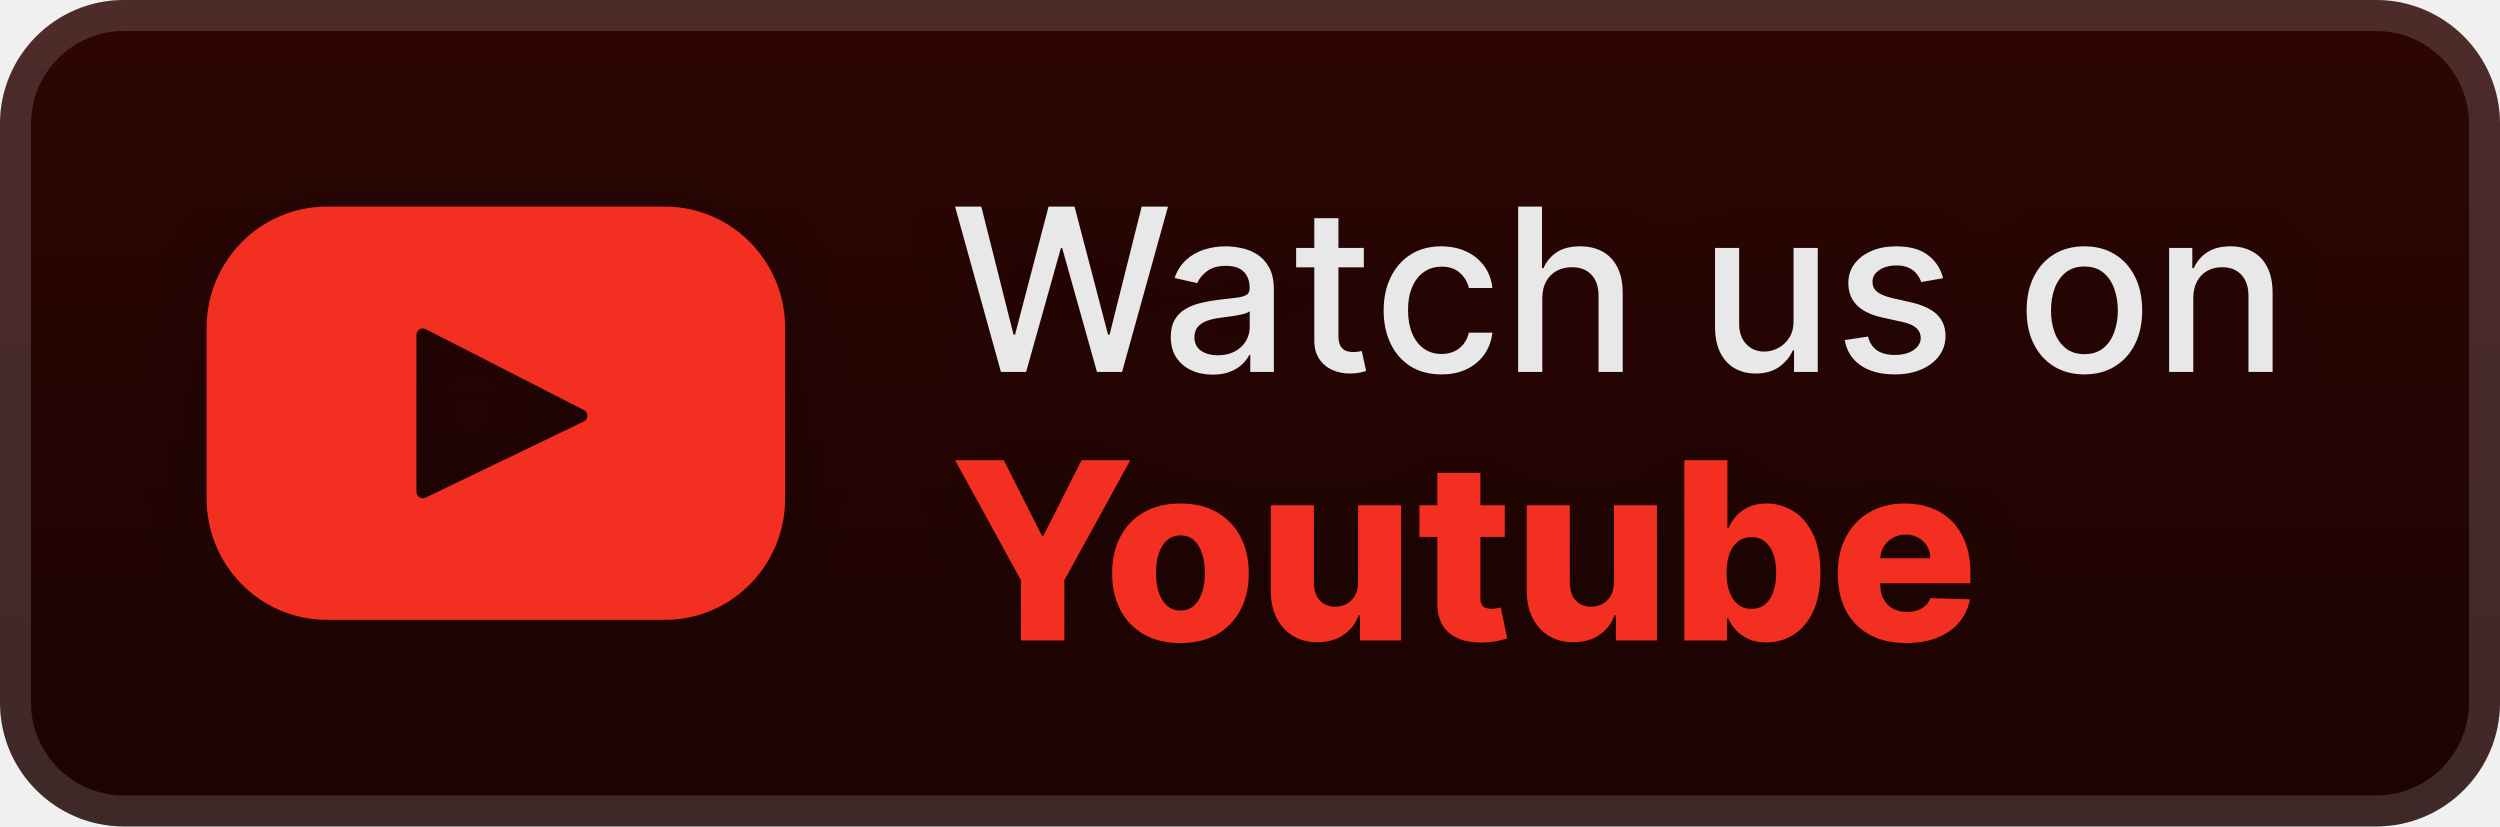
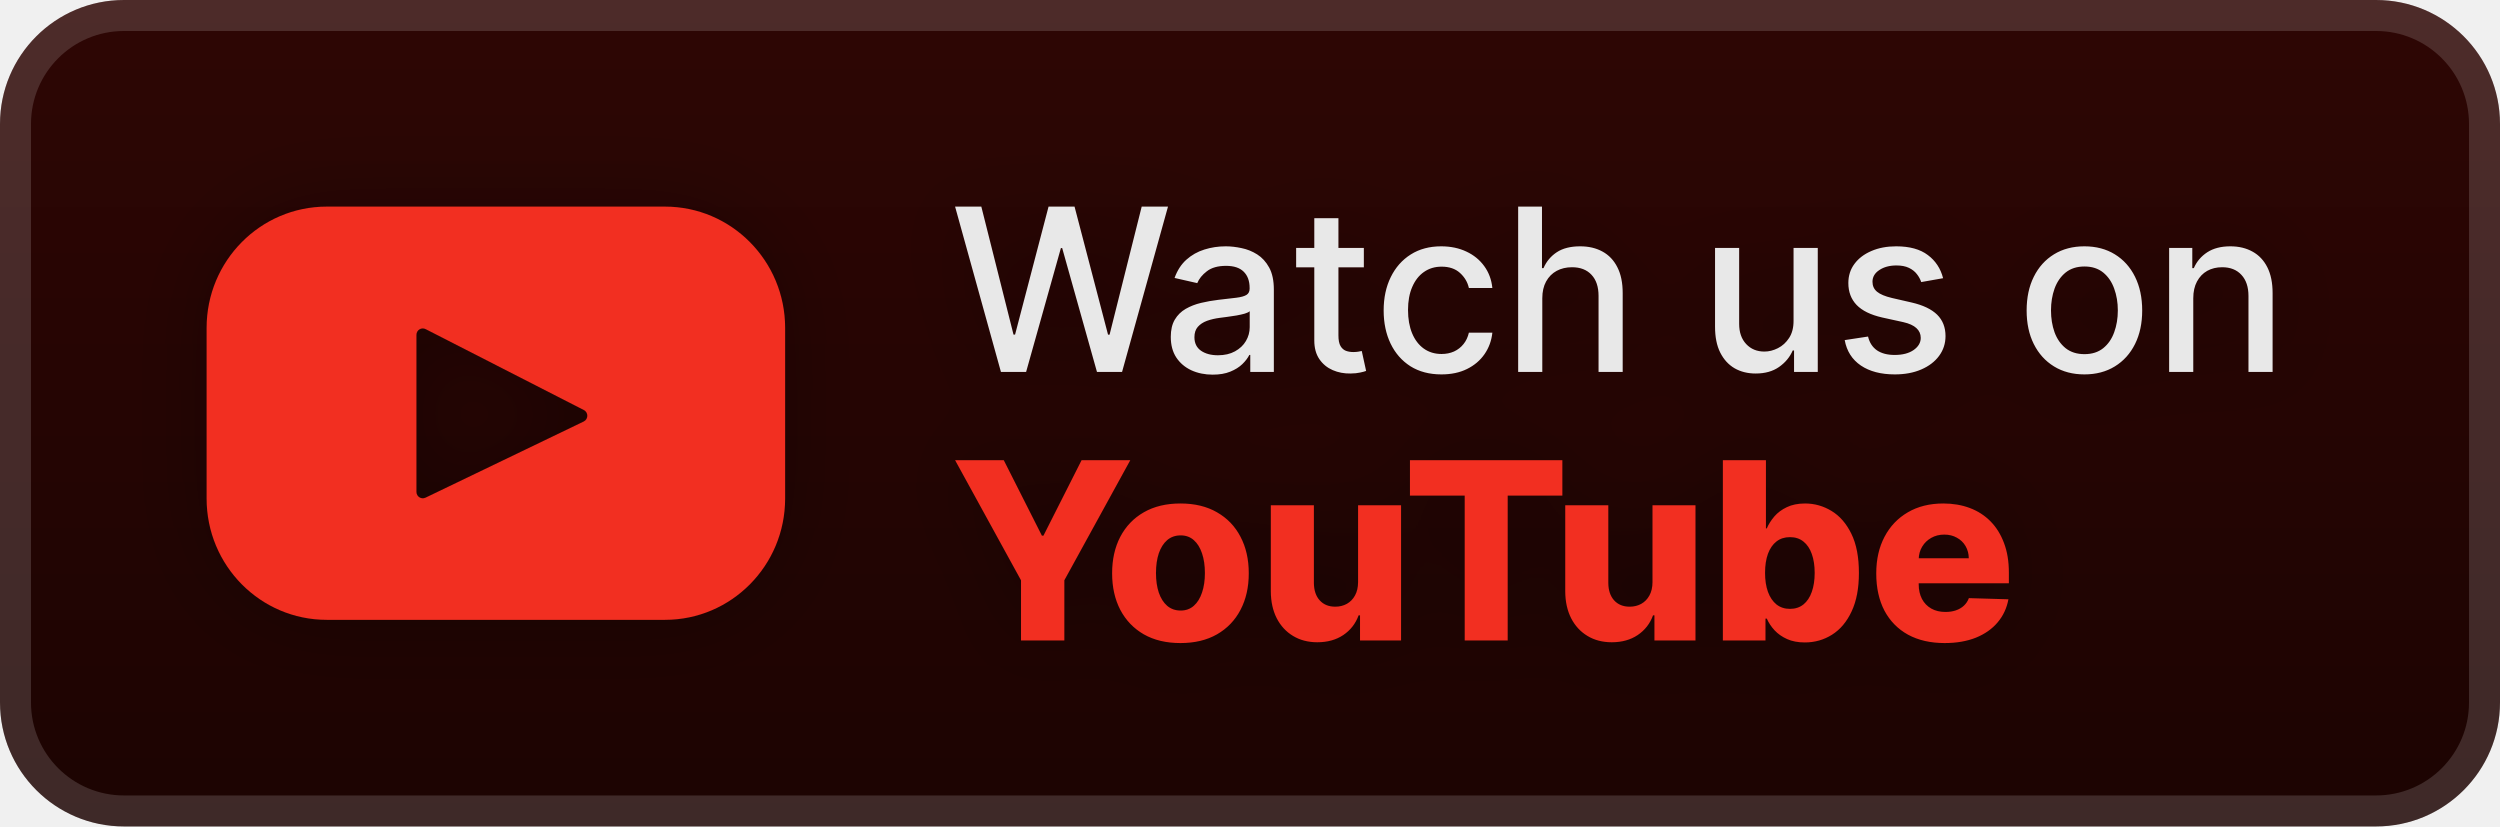
<svg xmlns="http://www.w3.org/2000/svg" width="121" height="40" viewBox="0 0 121 40" fill="none">
  <rect x="-0" width="121" height="40" rx="6" fill="url(#paint0_linear_28_755)" />
  <g filter="url(#filter0_d_28_755)">
    <path d="M32.184 10H15.815C12.603 10 10 12.628 10 15.87V24.13C10 27.372 12.603 30 15.815 30H32.184C35.396 30 38 27.372 38 24.13V15.87C38 12.628 35.396 10 32.184 10ZM28.252 20.402L20.595 24.088C20.391 24.186 20.155 24.036 20.155 23.808V16.205C20.155 15.974 20.397 15.824 20.602 15.929L28.258 19.845C28.486 19.962 28.482 20.291 28.252 20.402Z" fill="#F22F21" />
  </g>
  <g filter="url(#filter1_d_28_755)">
    <path d="M48.445 18L46.226 10H47.496L49.054 16.195H49.129L50.75 10H52.008L53.629 16.199H53.703L55.258 10H56.531L54.308 18H53.093L51.41 12.008H51.347L49.664 18H48.445ZM58.693 18.133C58.313 18.133 57.969 18.062 57.662 17.922C57.355 17.779 57.111 17.572 56.931 17.301C56.754 17.03 56.666 16.698 56.666 16.305C56.666 15.966 56.731 15.688 56.861 15.469C56.991 15.25 57.167 15.077 57.388 14.949C57.61 14.822 57.857 14.725 58.131 14.66C58.404 14.595 58.683 14.546 58.967 14.512C59.326 14.47 59.618 14.436 59.842 14.41C60.066 14.382 60.228 14.336 60.33 14.273C60.431 14.211 60.482 14.109 60.482 13.969V13.941C60.482 13.6 60.386 13.336 60.193 13.148C60.003 12.961 59.719 12.867 59.342 12.867C58.948 12.867 58.638 12.954 58.412 13.129C58.188 13.301 58.033 13.492 57.947 13.703L56.849 13.453C56.98 13.088 57.17 12.794 57.42 12.57C57.672 12.344 57.963 12.18 58.291 12.078C58.619 11.974 58.964 11.922 59.326 11.922C59.566 11.922 59.819 11.95 60.088 12.008C60.358 12.062 60.611 12.164 60.846 12.312C61.082 12.461 61.276 12.673 61.428 12.949C61.578 13.223 61.654 13.578 61.654 14.016V18H60.513V17.18H60.467C60.391 17.331 60.278 17.479 60.127 17.625C59.976 17.771 59.782 17.892 59.545 17.988C59.308 18.085 59.024 18.133 58.693 18.133ZM58.947 17.195C59.27 17.195 59.546 17.131 59.775 17.004C60.007 16.876 60.183 16.71 60.303 16.504C60.425 16.296 60.486 16.073 60.486 15.836V15.062C60.444 15.104 60.364 15.143 60.244 15.18C60.127 15.213 59.993 15.243 59.842 15.27C59.691 15.293 59.543 15.315 59.4 15.336C59.257 15.354 59.137 15.37 59.041 15.383C58.814 15.412 58.607 15.46 58.42 15.527C58.235 15.595 58.086 15.693 57.974 15.82C57.865 15.945 57.81 16.112 57.81 16.32C57.81 16.609 57.917 16.828 58.131 16.977C58.344 17.122 58.616 17.195 58.947 17.195ZM66.01 12V12.938H62.733V12H66.01ZM63.612 10.562H64.78V16.238C64.78 16.465 64.814 16.635 64.882 16.75C64.949 16.862 65.037 16.939 65.143 16.98C65.253 17.02 65.371 17.039 65.499 17.039C65.593 17.039 65.675 17.032 65.745 17.02C65.815 17.006 65.87 16.996 65.909 16.988L66.12 17.953C66.052 17.979 65.956 18.005 65.831 18.031C65.706 18.06 65.55 18.076 65.362 18.078C65.055 18.083 64.768 18.029 64.503 17.914C64.237 17.799 64.022 17.622 63.858 17.383C63.694 17.143 63.612 16.842 63.612 16.48V10.562ZM69.765 18.121C69.185 18.121 68.685 17.99 68.265 17.727C67.849 17.461 67.528 17.095 67.304 16.629C67.081 16.163 66.969 15.629 66.969 15.027C66.969 14.418 67.083 13.88 67.312 13.414C67.541 12.945 67.864 12.579 68.281 12.316C68.698 12.053 69.189 11.922 69.754 11.922C70.209 11.922 70.616 12.007 70.972 12.176C71.329 12.342 71.617 12.577 71.836 12.879C72.057 13.181 72.189 13.534 72.23 13.938H71.094C71.031 13.656 70.888 13.414 70.664 13.211C70.442 13.008 70.146 12.906 69.773 12.906C69.448 12.906 69.162 12.992 68.918 13.164C68.675 13.333 68.487 13.575 68.351 13.891C68.216 14.203 68.148 14.573 68.148 15C68.148 15.438 68.215 15.815 68.347 16.133C68.48 16.451 68.668 16.697 68.91 16.871C69.155 17.046 69.442 17.133 69.773 17.133C69.995 17.133 70.195 17.092 70.375 17.012C70.557 16.928 70.709 16.81 70.832 16.656C70.957 16.503 71.044 16.318 71.094 16.102H72.23C72.189 16.49 72.062 16.836 71.851 17.141C71.64 17.445 71.358 17.685 71.004 17.859C70.652 18.034 70.239 18.121 69.765 18.121ZM74.647 14.438V18H73.479V10H74.632V12.977H74.706C74.846 12.654 75.061 12.397 75.35 12.207C75.639 12.017 76.017 11.922 76.483 11.922C76.895 11.922 77.254 12.007 77.561 12.176C77.871 12.345 78.111 12.598 78.28 12.934C78.452 13.267 78.538 13.684 78.538 14.184V18H77.37V14.324C77.37 13.884 77.257 13.543 77.03 13.301C76.803 13.056 76.488 12.934 76.085 12.934C75.809 12.934 75.561 12.992 75.343 13.109C75.126 13.227 74.956 13.398 74.831 13.625C74.708 13.849 74.647 14.12 74.647 14.438ZM86.808 15.512V12H87.98V18H86.832V16.961H86.769C86.631 17.281 86.41 17.548 86.105 17.762C85.803 17.973 85.427 18.078 84.976 18.078C84.591 18.078 84.25 17.994 83.953 17.824C83.659 17.652 83.427 17.398 83.258 17.062C83.091 16.727 83.008 16.311 83.008 15.816V12H84.175V15.676C84.175 16.085 84.289 16.41 84.515 16.652C84.742 16.895 85.036 17.016 85.398 17.016C85.617 17.016 85.834 16.961 86.05 16.852C86.269 16.742 86.45 16.577 86.594 16.355C86.739 16.134 86.811 15.853 86.808 15.512ZM94.046 13.465L92.987 13.652C92.943 13.517 92.873 13.388 92.776 13.266C92.682 13.143 92.555 13.043 92.393 12.965C92.232 12.887 92.03 12.848 91.788 12.848C91.457 12.848 91.181 12.922 90.96 13.07C90.738 13.216 90.628 13.405 90.628 13.637C90.628 13.837 90.702 13.999 90.85 14.121C90.999 14.243 91.238 14.344 91.569 14.422L92.522 14.641C93.074 14.768 93.486 14.965 93.757 15.23C94.027 15.496 94.163 15.841 94.163 16.266C94.163 16.625 94.059 16.945 93.85 17.227C93.645 17.505 93.357 17.724 92.987 17.883C92.62 18.042 92.194 18.121 91.71 18.121C91.038 18.121 90.49 17.978 90.065 17.691C89.641 17.402 89.38 16.992 89.284 16.461L90.413 16.289C90.483 16.583 90.628 16.806 90.846 16.957C91.065 17.105 91.35 17.18 91.702 17.18C92.085 17.18 92.391 17.1 92.62 16.941C92.849 16.78 92.964 16.583 92.964 16.352C92.964 16.164 92.893 16.006 92.753 15.879C92.615 15.751 92.402 15.655 92.116 15.59L91.1 15.367C90.54 15.24 90.126 15.037 89.858 14.758C89.593 14.479 89.46 14.126 89.46 13.699C89.46 13.345 89.559 13.035 89.757 12.77C89.954 12.504 90.228 12.297 90.577 12.148C90.926 11.997 91.326 11.922 91.776 11.922C92.424 11.922 92.935 12.062 93.307 12.344C93.68 12.622 93.926 12.996 94.046 13.465ZM100.885 18.121C100.323 18.121 99.832 17.992 99.413 17.734C98.994 17.477 98.668 17.116 98.436 16.652C98.204 16.189 98.089 15.647 98.089 15.027C98.089 14.405 98.204 13.861 98.436 13.395C98.668 12.928 98.994 12.566 99.413 12.309C99.832 12.051 100.323 11.922 100.885 11.922C101.448 11.922 101.939 12.051 102.358 12.309C102.777 12.566 103.103 12.928 103.335 13.395C103.566 13.861 103.682 14.405 103.682 15.027C103.682 15.647 103.566 16.189 103.335 16.652C103.103 17.116 102.777 17.477 102.358 17.734C101.939 17.992 101.448 18.121 100.885 18.121ZM100.889 17.141C101.254 17.141 101.556 17.044 101.796 16.852C102.035 16.659 102.212 16.402 102.327 16.082C102.444 15.762 102.503 15.409 102.503 15.023C102.503 14.641 102.444 14.289 102.327 13.969C102.212 13.646 102.035 13.387 101.796 13.191C101.556 12.996 101.254 12.898 100.889 12.898C100.522 12.898 100.218 12.996 99.975 13.191C99.736 13.387 99.557 13.646 99.44 13.969C99.326 14.289 99.268 14.641 99.268 15.023C99.268 15.409 99.326 15.762 99.44 16.082C99.557 16.402 99.736 16.659 99.975 16.852C100.218 17.044 100.522 17.141 100.889 17.141ZM106.154 14.438V18H104.986V12H106.107V12.977H106.181C106.319 12.659 106.536 12.404 106.83 12.211C107.127 12.018 107.5 11.922 107.951 11.922C108.36 11.922 108.718 12.008 109.025 12.18C109.332 12.349 109.571 12.602 109.74 12.938C109.909 13.273 109.994 13.689 109.994 14.184V18H108.826V14.324C108.826 13.889 108.713 13.55 108.486 13.305C108.26 13.057 107.948 12.934 107.552 12.934C107.282 12.934 107.041 12.992 106.83 13.109C106.621 13.227 106.456 13.398 106.334 13.625C106.214 13.849 106.154 14.12 106.154 14.438Z" fill="#E8E8E8" />
-     <path d="M46.226 22.273H48.582L50.427 25.925H50.504L52.349 22.273H54.706L51.514 28.085V31H49.417V28.085L46.226 22.273ZM57.134 31.124C56.446 31.124 55.855 30.983 55.361 30.702C54.869 30.418 54.49 30.023 54.223 29.517C53.959 29.009 53.827 28.419 53.827 27.749C53.827 27.075 53.959 26.486 54.223 25.98C54.49 25.472 54.869 25.077 55.361 24.795C55.855 24.511 56.446 24.369 57.134 24.369C57.821 24.369 58.411 24.511 58.902 24.795C59.396 25.077 59.776 25.472 60.04 25.98C60.307 26.486 60.44 27.075 60.44 27.749C60.44 28.419 60.307 29.009 60.04 29.517C59.776 30.023 59.396 30.418 58.902 30.702C58.411 30.983 57.821 31.124 57.134 31.124ZM57.146 29.551C57.396 29.551 57.608 29.474 57.781 29.321C57.955 29.168 58.087 28.954 58.178 28.682C58.271 28.409 58.318 28.094 58.318 27.736C58.318 27.372 58.271 27.054 58.178 26.781C58.087 26.509 57.955 26.295 57.781 26.142C57.608 25.989 57.396 25.912 57.146 25.912C56.888 25.912 56.669 25.989 56.49 26.142C56.314 26.295 56.179 26.509 56.085 26.781C55.994 27.054 55.949 27.372 55.949 27.736C55.949 28.094 55.994 28.409 56.085 28.682C56.179 28.954 56.314 29.168 56.49 29.321C56.669 29.474 56.888 29.551 57.146 29.551ZM65.731 28.175V24.454H67.811V31H65.825V29.781H65.757C65.612 30.182 65.365 30.5 65.015 30.736C64.668 30.969 64.249 31.085 63.758 31.085C63.312 31.085 62.92 30.983 62.582 30.778C62.244 30.574 61.981 30.288 61.793 29.922C61.606 29.552 61.511 29.121 61.508 28.626V24.454H63.592V28.217C63.595 28.572 63.688 28.852 63.873 29.057C64.058 29.261 64.309 29.364 64.627 29.364C64.835 29.364 65.021 29.318 65.186 29.227C65.353 29.134 65.485 28.999 65.582 28.822C65.681 28.643 65.731 28.427 65.731 28.175ZM72.831 24.454V25.989H68.702V24.454H72.831ZM69.567 22.886H71.651V28.942C71.651 29.07 71.671 29.173 71.711 29.253C71.753 29.329 71.814 29.385 71.894 29.419C71.974 29.45 72.069 29.466 72.179 29.466C72.259 29.466 72.343 29.459 72.431 29.445C72.522 29.427 72.59 29.413 72.635 29.402L72.951 30.906C72.851 30.935 72.711 30.97 72.529 31.013C72.35 31.055 72.135 31.082 71.885 31.094C71.397 31.116 70.978 31.06 70.628 30.923C70.282 30.784 70.016 30.568 69.831 30.276C69.65 29.983 69.561 29.615 69.567 29.172V22.886ZM78.118 28.175V24.454H80.197V31H78.211V29.781H78.143C77.998 30.182 77.751 30.5 77.402 30.736C77.055 30.969 76.636 31.085 76.145 31.085C75.699 31.085 75.307 30.983 74.969 30.778C74.63 30.574 74.368 30.288 74.18 29.922C73.993 29.552 73.897 29.121 73.895 28.626V24.454H75.978V28.217C75.981 28.572 76.075 28.852 76.26 29.057C76.444 29.261 76.696 29.364 77.014 29.364C77.221 29.364 77.407 29.318 77.572 29.227C77.74 29.134 77.872 28.999 77.969 28.822C78.068 28.643 78.118 28.427 78.118 28.175ZM81.523 31V22.273H83.607V25.575H83.65C83.735 25.376 83.856 25.185 84.012 25C84.171 24.815 84.373 24.665 84.617 24.548C84.864 24.429 85.16 24.369 85.504 24.369C85.958 24.369 86.383 24.489 86.778 24.727C87.175 24.966 87.496 25.334 87.741 25.831C87.985 26.328 88.107 26.962 88.107 27.732C88.107 28.473 87.989 29.094 87.754 29.594C87.521 30.094 87.205 30.469 86.808 30.719C86.413 30.969 85.974 31.094 85.491 31.094C85.161 31.094 84.876 31.04 84.634 30.932C84.393 30.824 84.19 30.682 84.025 30.506C83.863 30.329 83.738 30.141 83.65 29.939H83.586V31H81.523ZM83.565 27.727C83.565 28.079 83.612 28.386 83.705 28.648C83.802 28.909 83.94 29.112 84.119 29.257C84.3 29.399 84.518 29.47 84.771 29.47C85.026 29.47 85.244 29.399 85.423 29.257C85.602 29.112 85.737 28.909 85.828 28.648C85.921 28.386 85.968 28.079 85.968 27.727C85.968 27.375 85.921 27.07 85.828 26.811C85.737 26.552 85.602 26.352 85.423 26.21C85.246 26.068 85.029 25.997 84.771 25.997C84.515 25.997 84.298 26.067 84.119 26.206C83.94 26.345 83.802 26.544 83.705 26.802C83.612 27.061 83.565 27.369 83.565 27.727ZM92.259 31.124C91.574 31.124 90.983 30.989 90.486 30.719C89.992 30.446 89.611 30.058 89.344 29.555C89.08 29.05 88.948 28.449 88.948 27.753C88.948 27.077 89.081 26.486 89.349 25.98C89.615 25.472 89.992 25.077 90.478 24.795C90.963 24.511 91.536 24.369 92.195 24.369C92.661 24.369 93.087 24.442 93.474 24.587C93.86 24.732 94.194 24.946 94.475 25.23C94.756 25.514 94.975 25.865 95.131 26.283C95.287 26.697 95.365 27.173 95.365 27.71V28.23H89.677V27.02H93.427C93.424 26.798 93.371 26.601 93.269 26.427C93.167 26.254 93.026 26.119 92.847 26.023C92.671 25.923 92.468 25.874 92.238 25.874C92.005 25.874 91.796 25.926 91.611 26.031C91.427 26.134 91.28 26.274 91.172 26.453C91.064 26.629 91.008 26.829 91.002 27.054V28.285C91.002 28.552 91.054 28.787 91.159 28.989C91.265 29.188 91.414 29.342 91.607 29.453C91.8 29.564 92.03 29.619 92.297 29.619C92.482 29.619 92.65 29.594 92.8 29.543C92.951 29.491 93.08 29.416 93.188 29.317C93.296 29.217 93.377 29.095 93.431 28.95L95.344 29.006C95.265 29.435 95.09 29.808 94.82 30.126C94.553 30.442 94.202 30.688 93.767 30.864C93.333 31.037 92.83 31.124 92.259 31.124Z" fill="#F22F21" />
+     <path d="M46.226 22.273H48.582L50.427 25.925H50.504L52.349 22.273H54.706L51.514 28.085V31H49.417V28.085L46.226 22.273ZM57.134 31.124C56.446 31.124 55.855 30.983 55.361 30.702C54.869 30.418 54.49 30.023 54.223 29.517C53.959 29.009 53.827 28.419 53.827 27.749C53.827 27.075 53.959 26.486 54.223 25.98C54.49 25.472 54.869 25.077 55.361 24.795C55.855 24.511 56.446 24.369 57.134 24.369C57.821 24.369 58.411 24.511 58.902 24.795C59.396 25.077 59.776 25.472 60.04 25.98C60.307 26.486 60.44 27.075 60.44 27.749C60.44 28.419 60.307 29.009 60.04 29.517C59.776 30.023 59.396 30.418 58.902 30.702C58.411 30.983 57.821 31.124 57.134 31.124ZM57.146 29.551C57.396 29.551 57.608 29.474 57.781 29.321C57.955 29.168 58.087 28.954 58.178 28.682C58.271 28.409 58.318 28.094 58.318 27.736C58.318 27.372 58.271 27.054 58.178 26.781C58.087 26.509 57.955 26.295 57.781 26.142C57.608 25.989 57.396 25.912 57.146 25.912C56.888 25.912 56.669 25.989 56.49 26.142C56.314 26.295 56.179 26.509 56.085 26.781C55.994 27.054 55.949 27.372 55.949 27.736C55.949 28.094 55.994 28.409 56.085 28.682C56.179 28.954 56.314 29.168 56.49 29.321C56.669 29.474 56.888 29.551 57.146 29.551ZM65.731 28.175V24.454H67.811V31H65.825V29.781H65.757C65.612 30.182 65.365 30.5 65.015 30.736C64.668 30.969 64.249 31.085 63.758 31.085C63.312 31.085 62.92 30.983 62.582 30.778C62.244 30.574 61.981 30.288 61.793 29.922C61.606 29.552 61.511 29.121 61.508 28.626V24.454H63.592V28.217C63.595 28.572 63.688 28.852 63.873 29.057C64.058 29.261 64.309 29.364 64.627 29.364C64.835 29.364 65.021 29.318 65.186 29.227C65.353 29.134 65.485 28.999 65.582 28.822C65.681 28.643 65.731 28.427 65.731 28.175ZM68.242 23.986V22.273H75.618V23.986H72.972V31H70.892V23.986H68.242ZM79.981 28.175V24.454H82.061V31H80.075V29.781H80.007C79.862 30.182 79.614 30.5 79.265 30.736C78.918 30.969 78.499 31.085 78.008 31.085C77.562 31.085 77.17 30.983 76.832 30.778C76.494 30.574 76.231 30.288 76.043 29.922C75.856 29.552 75.761 29.121 75.758 28.626V24.454H77.842V28.217C77.845 28.572 77.938 28.852 78.123 29.057C78.308 29.261 78.559 29.364 78.877 29.364C79.085 29.364 79.271 29.318 79.436 29.227C79.603 29.134 79.735 28.999 79.832 28.822C79.931 28.643 79.981 28.427 79.981 28.175ZM83.387 31V22.273H85.471V25.575H85.513C85.599 25.376 85.719 25.185 85.876 25C86.034 24.815 86.236 24.665 86.481 24.548C86.728 24.429 87.023 24.369 87.367 24.369C87.822 24.369 88.246 24.489 88.641 24.727C89.039 24.966 89.36 25.334 89.604 25.831C89.849 26.328 89.971 26.962 89.971 27.732C89.971 28.473 89.853 29.094 89.617 29.594C89.384 30.094 89.069 30.469 88.671 30.719C88.276 30.969 87.837 31.094 87.354 31.094C87.025 31.094 86.739 31.04 86.498 30.932C86.256 30.824 86.053 30.682 85.888 30.506C85.726 30.329 85.601 30.141 85.513 29.939H85.449V31H83.387ZM85.428 27.727C85.428 28.079 85.475 28.386 85.569 28.648C85.665 28.909 85.803 29.112 85.982 29.257C86.164 29.399 86.381 29.47 86.634 29.47C86.89 29.47 87.107 29.399 87.286 29.257C87.465 29.112 87.6 28.909 87.691 28.648C87.784 28.386 87.831 28.079 87.831 27.727C87.831 27.375 87.784 27.07 87.691 26.811C87.6 26.552 87.465 26.352 87.286 26.21C87.11 26.068 86.892 25.997 86.634 25.997C86.378 25.997 86.161 26.067 85.982 26.206C85.803 26.345 85.665 26.544 85.569 26.802C85.475 27.061 85.428 27.369 85.428 27.727ZM94.122 31.124C93.438 31.124 92.847 30.989 92.35 30.719C91.855 30.446 91.475 30.058 91.207 29.555C90.943 29.05 90.811 28.449 90.811 27.753C90.811 27.077 90.945 26.486 91.212 25.98C91.479 25.472 91.855 25.077 92.341 24.795C92.827 24.511 93.399 24.369 94.058 24.369C94.524 24.369 94.95 24.442 95.337 24.587C95.723 24.732 96.057 24.946 96.338 25.23C96.619 25.514 96.838 25.865 96.994 26.283C97.151 26.697 97.229 27.173 97.229 27.71V28.23H91.54V27.02H95.29C95.287 26.798 95.234 26.601 95.132 26.427C95.03 26.254 94.889 26.119 94.71 26.023C94.534 25.923 94.331 25.874 94.101 25.874C93.868 25.874 93.659 25.926 93.475 26.031C93.29 26.134 93.144 26.274 93.036 26.453C92.928 26.629 92.871 26.829 92.865 27.054V28.285C92.865 28.552 92.918 28.787 93.023 28.989C93.128 29.188 93.277 29.342 93.47 29.453C93.663 29.564 93.894 29.619 94.161 29.619C94.345 29.619 94.513 29.594 94.663 29.543C94.814 29.491 94.943 29.416 95.051 29.317C95.159 29.217 95.24 29.095 95.294 28.95L97.207 29.006C97.128 29.435 96.953 29.808 96.683 30.126C96.416 30.442 96.065 30.688 95.631 30.864C95.196 31.037 94.693 31.124 94.122 31.124Z" fill="#F22F21" />
  </g>
  <rect x="0.75" y="0.75" width="119.5" height="38.5" rx="5.25" stroke="white" stroke-opacity="0.15" stroke-width="1.5" />
  <defs>
    <filter id="filter0_d_28_755" x="6" y="2" width="36" height="36" filterUnits="userSpaceOnUse" color-interpolation-filters="sRGB">
      <feFlood flood-opacity="0" result="BackgroundImageFix" />
      <feColorMatrix in="SourceAlpha" type="matrix" values="0 0 0 0 0 0 0 0 0 0 0 0 0 0 0 0 0 0 127 0" result="hardAlpha" />
      <feOffset />
      <feGaussianBlur stdDeviation="2" />
      <feComposite in2="hardAlpha" operator="out" />
      <feColorMatrix type="matrix" values="0 0 0 0 0 0 0 0 0 0 0 0 0 0 0 0 0 0 0.25 0" />
      <feBlend mode="normal" in2="BackgroundImageFix" result="effect1_dropShadow_28_755" />
      <feBlend mode="normal" in="SourceGraphic" in2="effect1_dropShadow_28_755" result="shape" />
    </filter>
    <filter id="filter1_d_28_755" x="42" y="3" width="73" height="34" filterUnits="userSpaceOnUse" color-interpolation-filters="sRGB">
      <feFlood flood-opacity="0" result="BackgroundImageFix" />
      <feColorMatrix in="SourceAlpha" type="matrix" values="0 0 0 0 0 0 0 0 0 0 0 0 0 0 0 0 0 0 127 0" result="hardAlpha" />
      <feOffset />
      <feGaussianBlur stdDeviation="2" />
      <feComposite in2="hardAlpha" operator="out" />
      <feColorMatrix type="matrix" values="0 0 0 0 0 0 0 0 0 0 0 0 0 0 0 0 0 0 0.25 0" />
      <feBlend mode="normal" in2="BackgroundImageFix" result="effect1_dropShadow_28_755" />
      <feBlend mode="normal" in="SourceGraphic" in2="effect1_dropShadow_28_755" result="shape" />
    </filter>
    <linearGradient id="paint0_linear_28_755" x1="60.5" y1="0" x2="60.5" y2="40" gradientUnits="userSpaceOnUse">
      <stop stop-color="#2E0604" />
      <stop offset="1" stop-color="#1C0402" />
    </linearGradient>
  </defs>
</svg>
